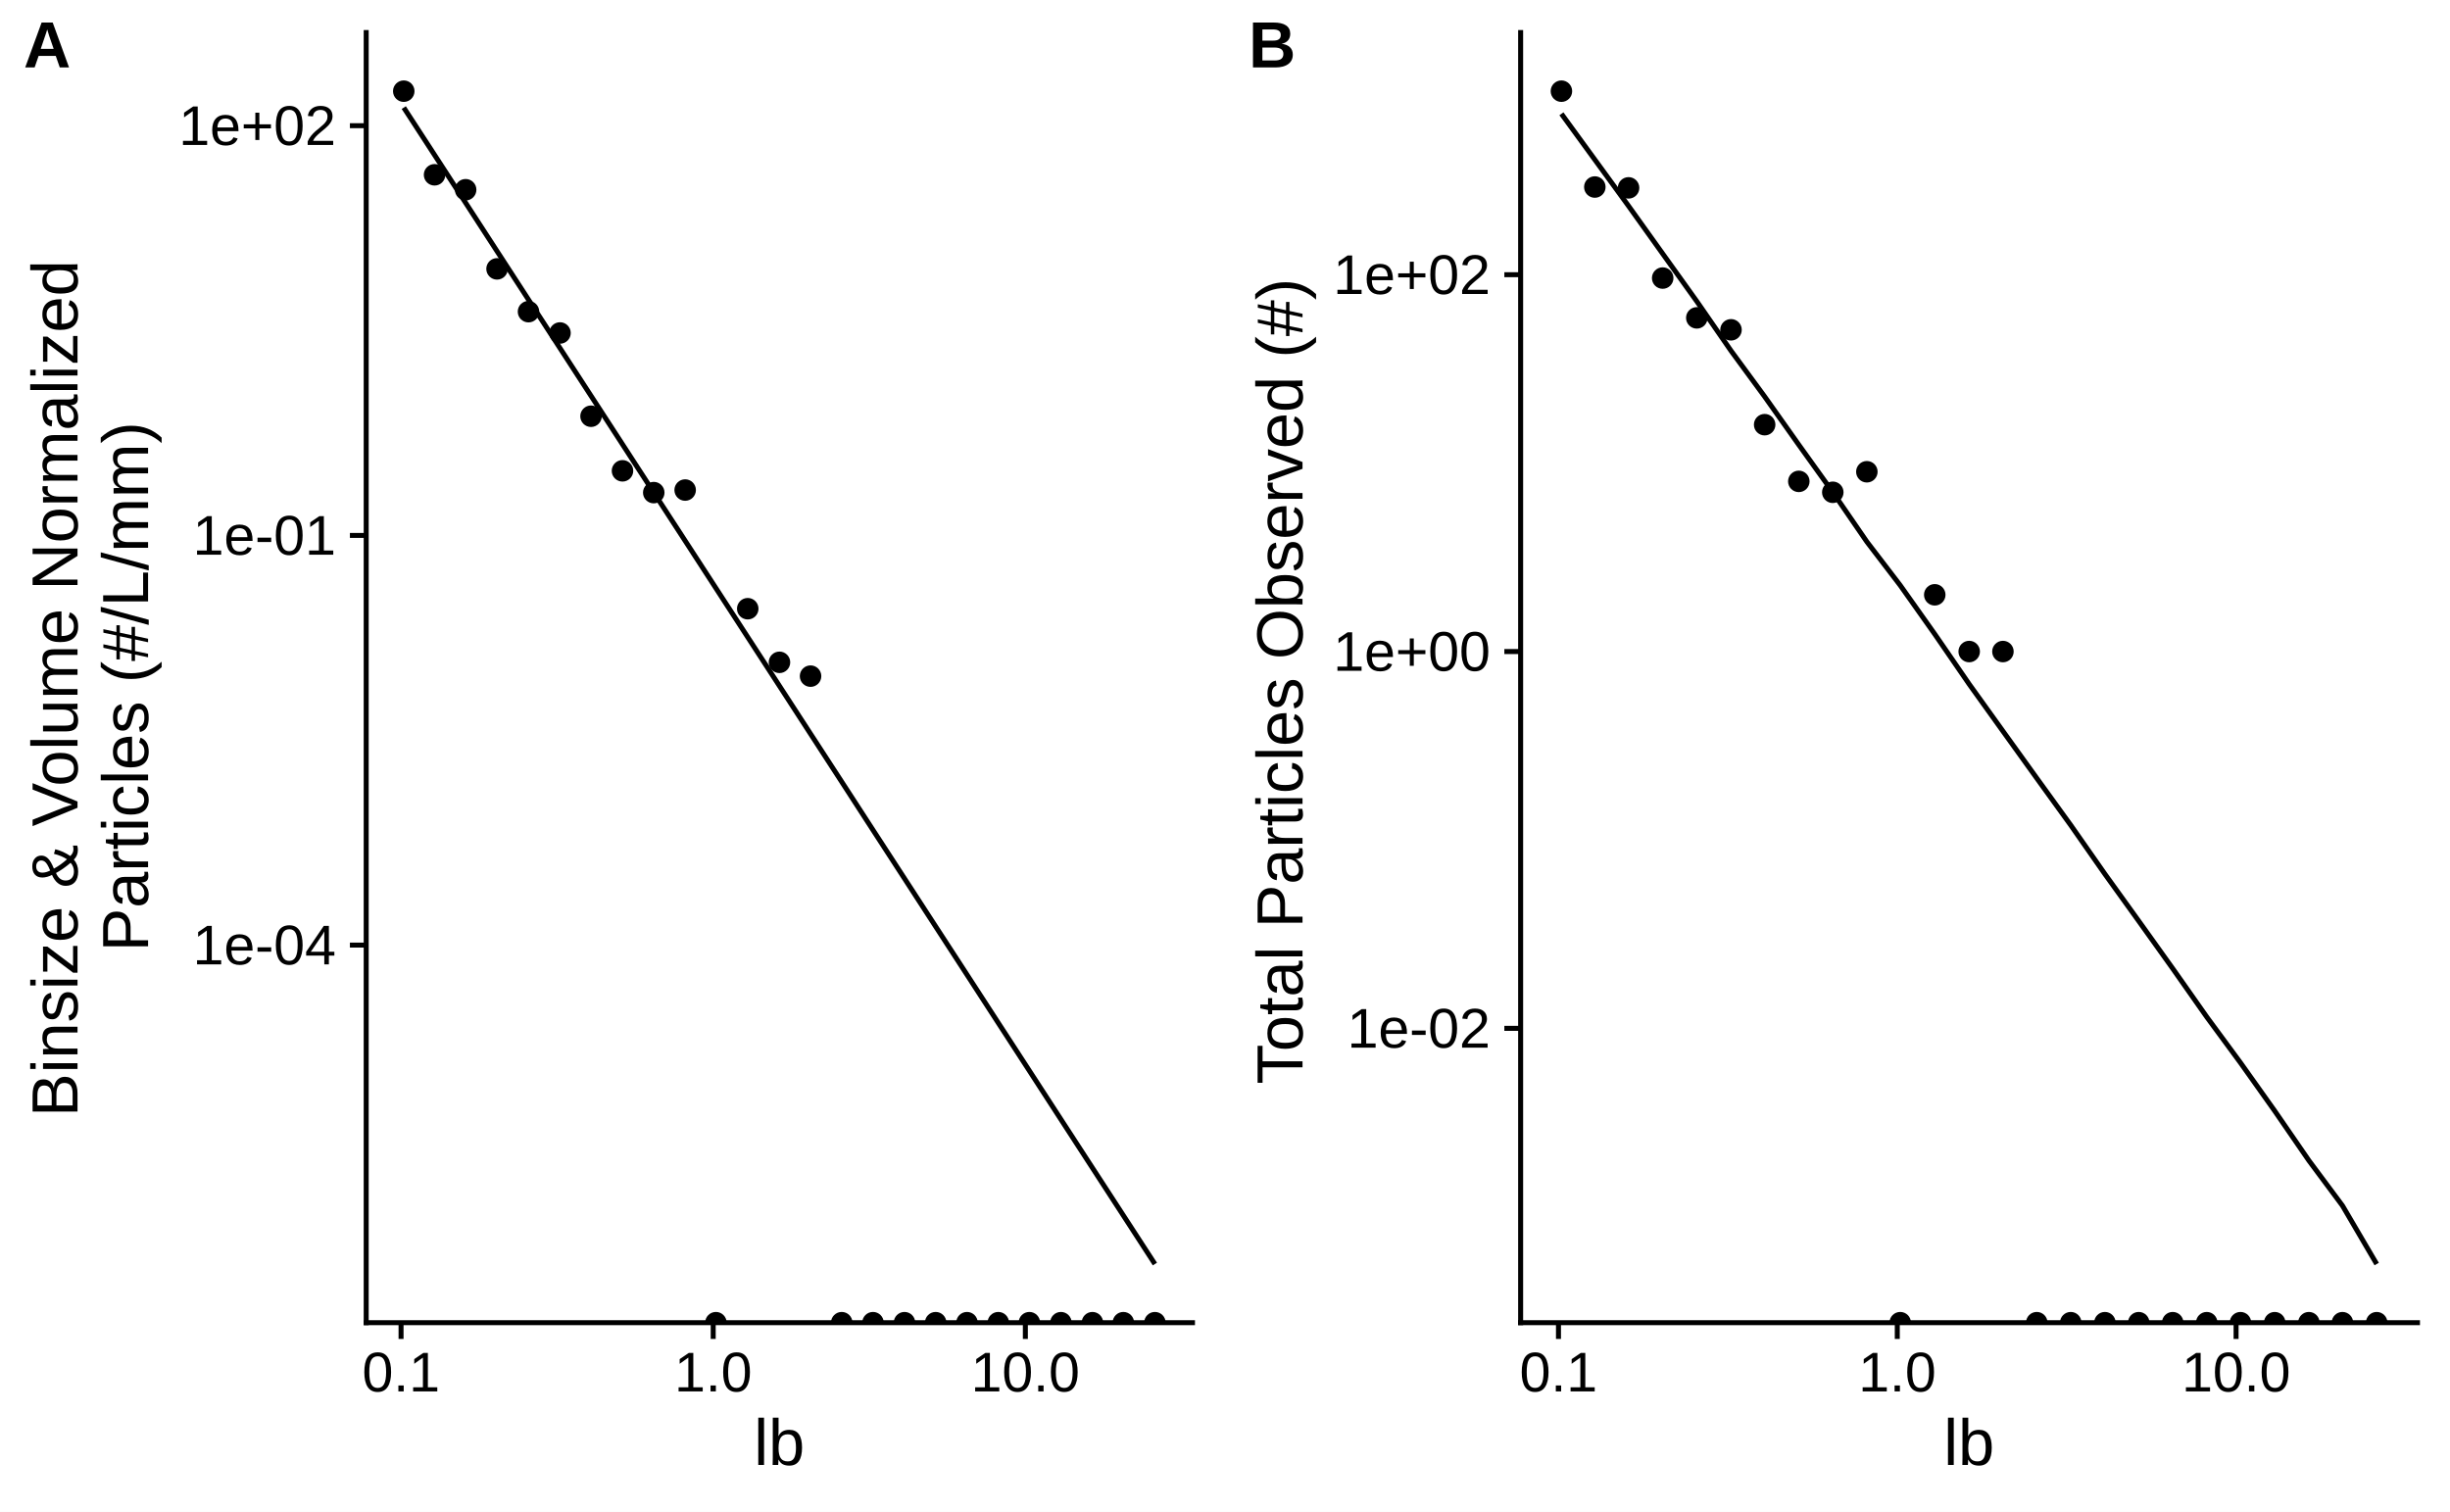
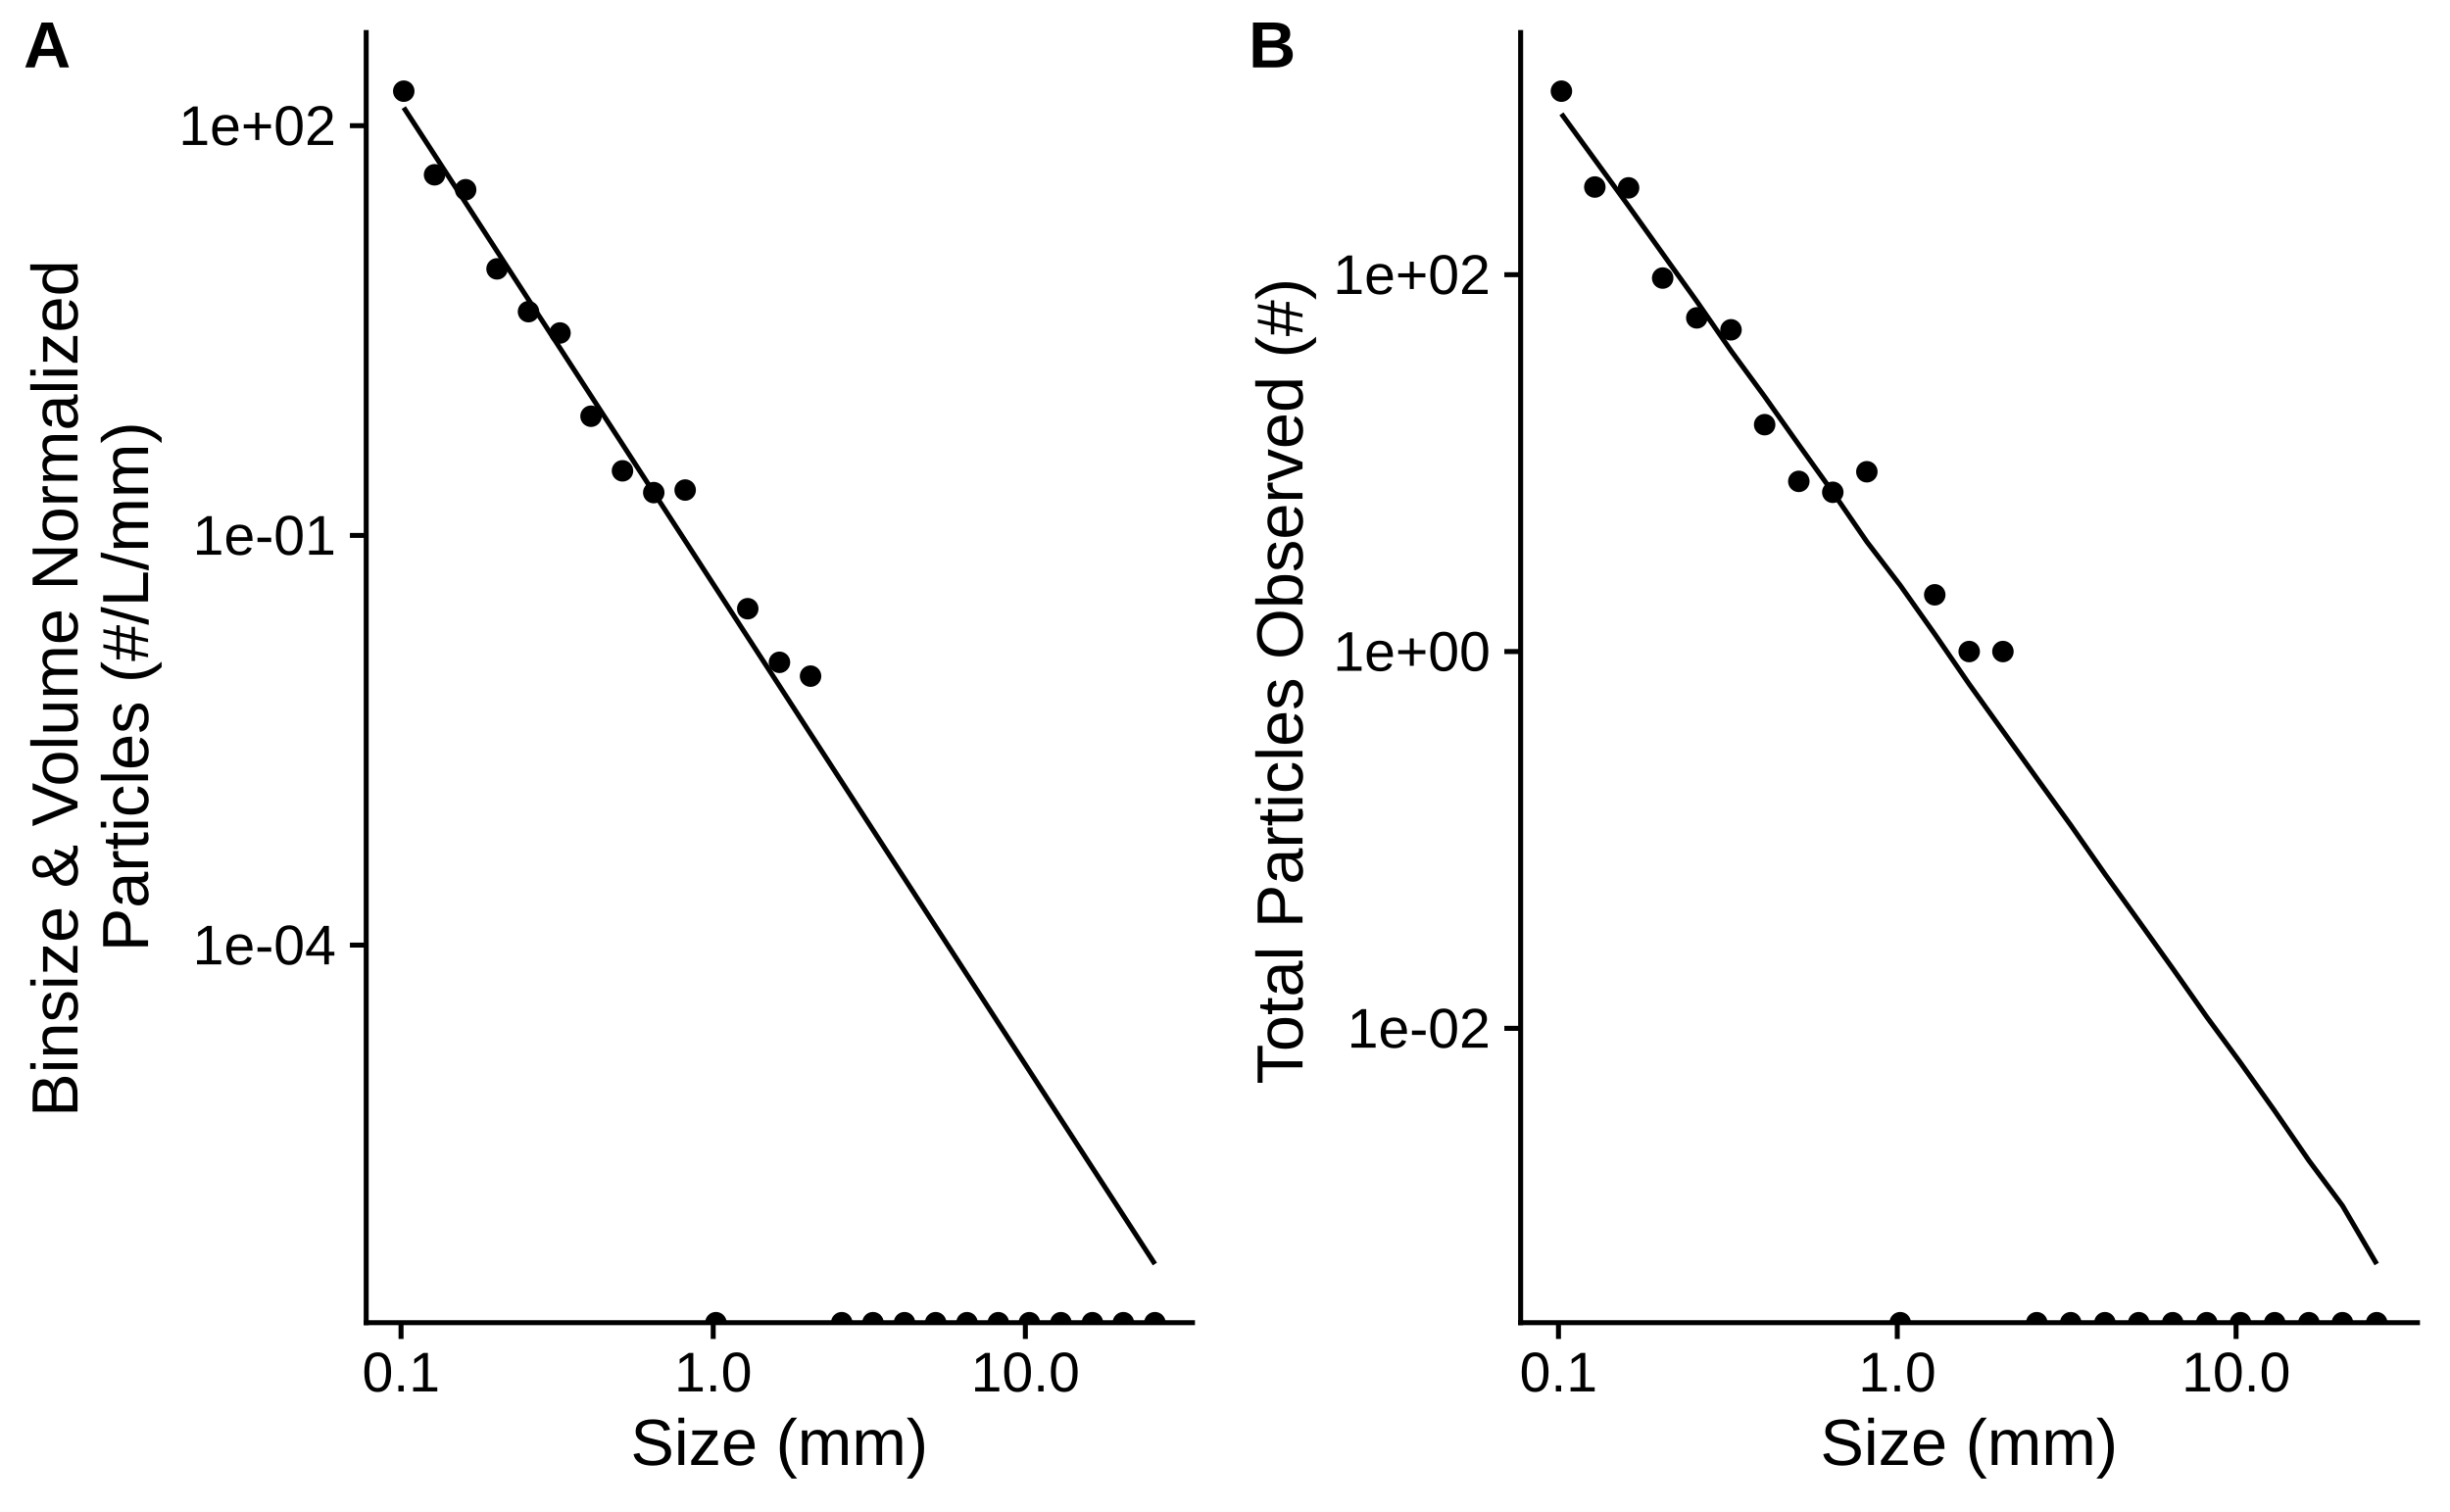
<svg xmlns="http://www.w3.org/2000/svg" viewBox="0 0 525.00 324.00">
  <defs>
    <style type="text/css">
    line, polyline, polygon, path, rect, circle {
      fill: none;
      stroke: #000000;
      stroke-linecap: round;
      stroke-linejoin: round;
      stroke-miterlimit: 10.00;
    }
  </style>
  </defs>
  <rect width="100%" height="100%" style="stroke: none; fill: #FFFFFF;" />
  <defs>
    <clipPath id="cpMC4wMHwyNjIuNTB8MzI0LjAwfDAuMDA=">
      <rect x="0.00" y="0.00" width="262.50" height="324.00" />
    </clipPath>
  </defs>
  <defs>
    <clipPath id="cpMC4wMHw1MjUuMDB8MzI0LjAwfDAuMDA=">
      <rect x="0.00" y="0.00" width="525.00" height="324.00" />
    </clipPath>
  </defs>
  <defs>
    <clipPath id="cpNzguNDd8MjU1LjUzfDI4My40Nnw2Ljk3">
      <rect x="78.47" y="6.97" width="177.05" height="276.48" />
    </clipPath>
  </defs>
  <circle cx="86.52" cy="19.54" r="1.95" style="stroke-width: 0.71; fill: #000000;" clip-path="url(#cpNzguNDd8MjU1LjUzfDI4My40Nnw2Ljk3)" />
  <circle cx="93.12" cy="37.46" r="1.95" style="stroke-width: 0.71; fill: #000000;" clip-path="url(#cpNzguNDd8MjU1LjUzfDI4My40Nnw2Ljk3)" />
  <circle cx="99.78" cy="40.66" r="1.95" style="stroke-width: 0.71; fill: #000000;" clip-path="url(#cpNzguNDd8MjU1LjUzfDI4My40Nnw2Ljk3)" />
  <circle cx="106.51" cy="57.62" r="1.95" style="stroke-width: 0.71; fill: #000000;" clip-path="url(#cpNzguNDd8MjU1LjUzfDI4My40Nnw2Ljk3)" />
  <circle cx="113.25" cy="66.79" r="1.95" style="stroke-width: 0.71; fill: #000000;" clip-path="url(#cpNzguNDd8MjU1LjUzfDI4My40Nnw2Ljk3)" />
  <circle cx="120.00" cy="71.36" r="1.95" style="stroke-width: 0.71; fill: #000000;" clip-path="url(#cpNzguNDd8MjU1LjUzfDI4My40Nnw2Ljk3)" />
  <circle cx="126.65" cy="89.20" r="1.95" style="stroke-width: 0.71; fill: #000000;" clip-path="url(#cpNzguNDd8MjU1LjUzfDI4My40Nnw2Ljk3)" />
  <circle cx="133.39" cy="100.90" r="1.95" style="stroke-width: 0.71; fill: #000000;" clip-path="url(#cpNzguNDd8MjU1LjUzfDI4My40Nnw2Ljk3)" />
  <circle cx="140.09" cy="105.57" r="1.95" style="stroke-width: 0.71; fill: #000000;" clip-path="url(#cpNzguNDd8MjU1LjUzfDI4My40Nnw2Ljk3)" />
  <circle cx="146.82" cy="105.02" r="1.95" style="stroke-width: 0.71; fill: #000000;" clip-path="url(#cpNzguNDd8MjU1LjUzfDI4My40Nnw2Ljk3)" />
  <circle cx="153.41" cy="283.46" r="1.95" style="stroke-width: 0.71; fill: #000000;" clip-path="url(#cpNzguNDd8MjU1LjUzfDI4My40Nnw2Ljk3)" />
  <circle cx="160.23" cy="130.45" r="1.95" style="stroke-width: 0.71; fill: #000000;" clip-path="url(#cpNzguNDd8MjU1LjUzfDI4My40Nnw2Ljk3)" />
  <circle cx="167.03" cy="141.94" r="1.95" style="stroke-width: 0.71; fill: #000000;" clip-path="url(#cpNzguNDd8MjU1LjUzfDI4My40Nnw2Ljk3)" />
  <circle cx="173.69" cy="144.90" r="1.95" style="stroke-width: 0.71; fill: #000000;" clip-path="url(#cpNzguNDd8MjU1LjUzfDI4My40Nnw2Ljk3)" />
  <circle cx="180.37" cy="283.46" r="1.95" style="stroke-width: 0.71; fill: #000000;" clip-path="url(#cpNzguNDd8MjU1LjUzfDI4My40Nnw2Ljk3)" />
  <circle cx="187.07" cy="283.46" r="1.95" style="stroke-width: 0.71; fill: #000000;" clip-path="url(#cpNzguNDd8MjU1LjUzfDI4My40Nnw2Ljk3)" />
  <circle cx="193.82" cy="283.46" r="1.95" style="stroke-width: 0.71; fill: #000000;" clip-path="url(#cpNzguNDd8MjU1LjUzfDI4My40Nnw2Ljk3)" />
  <circle cx="200.50" cy="283.46" r="1.95" style="stroke-width: 0.71; fill: #000000;" clip-path="url(#cpNzguNDd8MjU1LjUzfDI4My40Nnw2Ljk3)" />
  <circle cx="207.21" cy="283.46" r="1.95" style="stroke-width: 0.71; fill: #000000;" clip-path="url(#cpNzguNDd8MjU1LjUzfDI4My40Nnw2Ljk3)" />
  <circle cx="213.92" cy="283.46" r="1.95" style="stroke-width: 0.71; fill: #000000;" clip-path="url(#cpNzguNDd8MjU1LjUzfDI4My40Nnw2Ljk3)" />
  <circle cx="220.58" cy="283.46" r="1.95" style="stroke-width: 0.71; fill: #000000;" clip-path="url(#cpNzguNDd8MjU1LjUzfDI4My40Nnw2Ljk3)" />
  <circle cx="227.34" cy="283.46" r="1.95" style="stroke-width: 0.71; fill: #000000;" clip-path="url(#cpNzguNDd8MjU1LjUzfDI4My40Nnw2Ljk3)" />
  <circle cx="234.09" cy="283.46" r="1.95" style="stroke-width: 0.71; fill: #000000;" clip-path="url(#cpNzguNDd8MjU1LjUzfDI4My40Nnw2Ljk3)" />
  <circle cx="240.72" cy="283.46" r="1.95" style="stroke-width: 0.71; fill: #000000;" clip-path="url(#cpNzguNDd8MjU1LjUzfDI4My40Nnw2Ljk3)" />
  <circle cx="247.48" cy="283.46" r="1.95" style="stroke-width: 0.71; fill: #000000;" clip-path="url(#cpNzguNDd8MjU1LjUzfDI4My40Nnw2Ljk3)" />
  <polyline points="86.52,23.06 93.12,33.21 99.78,43.47 106.51,53.84 113.25,64.22 120.00,74.61 126.65,84.84 133.39,95.22 140.09,105.55 146.82,115.90 153.41,126.05 160.23,136.55 167.03,147.01 173.69,157.27 180.37,167.55 187.07,177.88 193.82,188.27 200.50,198.56 207.21,208.88 213.92,219.22 220.58,229.47 227.34,239.89 234.09,250.28 240.72,260.48 247.48,270.89 " style="stroke-width: 1.07; stroke-linecap: butt;" clip-path="url(#cpNzguNDd8MjU1LjUzfDI4My40Nnw2Ljk3)" />
  <defs>
    <clipPath id="cpMC4wMHw1MjUuMDB8MzI0LjAwfDAuMDA=">
      <rect x="0.00" y="0.00" width="525.00" height="324.00" />
    </clipPath>
  </defs>
  <polyline points="78.47,283.46 78.47,6.97 " style="stroke-width: 1.07; stroke-linecap: square;" clip-path="url(#cpMC4wMHw1MjUuMDB8MzI0LjAwfDAuMDA=)" />
  <g clip-path="url(#cpMC4wMHw1MjUuMDB8MzI0LjAwfDAuMDA=)">
    <text x="41.30" y="206.67" style="font-size: 12.00px; font-family: Arimo;" textLength="30.69px" lengthAdjust="spacingAndGlyphs">1e-04</text>
  </g>
  <g clip-path="url(#cpMC4wMHw1MjUuMDB8MzI0LjAwfDAuMDA=)">
    <text x="41.30" y="118.87" style="font-size: 12.00px; font-family: Arimo;" textLength="30.69px" lengthAdjust="spacingAndGlyphs">1e-01</text>
  </g>
  <g clip-path="url(#cpMC4wMHw1MjUuMDB8MzI0LjAwfDAuMDA=)">
    <text x="38.29" y="31.07" style="font-size: 12.00px; font-family: Arimo;" textLength="33.70px" lengthAdjust="spacingAndGlyphs">1e+02</text>
  </g>
  <polyline points="74.98,202.54 78.47,202.54 " style="stroke-width: 1.07; stroke-linecap: butt;" clip-path="url(#cpMC4wMHw1MjUuMDB8MzI0LjAwfDAuMDA=)" />
  <polyline points="74.98,114.74 78.47,114.74 " style="stroke-width: 1.07; stroke-linecap: butt;" clip-path="url(#cpMC4wMHw1MjUuMDB8MzI0LjAwfDAuMDA=)" />
  <polyline points="74.98,26.94 78.47,26.94 " style="stroke-width: 1.07; stroke-linecap: butt;" clip-path="url(#cpMC4wMHw1MjUuMDB8MzI0LjAwfDAuMDA=)" />
  <polyline points="78.47,283.46 255.53,283.46 " style="stroke-width: 1.07; stroke-linecap: square;" clip-path="url(#cpMC4wMHw1MjUuMDB8MzI0LjAwfDAuMDA=)" />
  <polyline points="85.94,286.94 85.94,283.46 " style="stroke-width: 1.07; stroke-linecap: butt;" clip-path="url(#cpMC4wMHw1MjUuMDB8MzI0LjAwfDAuMDA=)" />
  <polyline points="152.83,286.94 152.83,283.46 " style="stroke-width: 1.07; stroke-linecap: butt;" clip-path="url(#cpMC4wMHw1MjUuMDB8MzI0LjAwfDAuMDA=)" />
  <polyline points="219.72,286.94 219.72,283.46 " style="stroke-width: 1.07; stroke-linecap: butt;" clip-path="url(#cpMC4wMHw1MjUuMDB8MzI0LjAwfDAuMDA=)" />
  <g clip-path="url(#cpMC4wMHw1MjUuMDB8MzI0LjAwfDAuMDA=)">
    <text x="77.60" y="298.19" style="font-size: 12.00px; font-family: Arimo;" textLength="16.68px" lengthAdjust="spacingAndGlyphs">0.1</text>
  </g>
  <g clip-path="url(#cpMC4wMHw1MjUuMDB8MzI0LjAwfDAuMDA=)">
    <text x="144.49" y="298.19" style="font-size: 12.00px; font-family: Arimo;" textLength="16.68px" lengthAdjust="spacingAndGlyphs">1.0</text>
  </g>
  <g clip-path="url(#cpMC4wMHw1MjUuMDB8MzI0LjAwfDAuMDA=)">
    <text x="208.04" y="298.19" style="font-size: 12.00px; font-family: Arimo;" textLength="23.36px" lengthAdjust="spacingAndGlyphs">10.0</text>
  </g>
  <g clip-path="url(#cpMC4wMHw1MjUuMDB8MzI0LjAwfDAuMDA=)">
-     <text x="161.55" y="313.95" style="font-size: 14.00px; font-family: Arimo;" textLength="10.90px" lengthAdjust="spacingAndGlyphs">lb</text>
+     <text x="135.11" y="313.95" style="font-size: 14.00px; font-family: Arimo;" textLength="63.77px" lengthAdjust="spacingAndGlyphs">Size (mm)</text>
  </g>
  <g clip-path="url(#cpMC4wMHw1MjUuMDB8MzI0LjAwfDAuMDA=)">
    <text transform="translate(16.61,239.36) rotate(-90)" style="font-size: 14.00px; font-family: Arimo;" textLength="188.30px" lengthAdjust="spacingAndGlyphs">Binsize &amp; Volume Normalized </text>
  </g>
  <g clip-path="url(#cpMC4wMHw1MjUuMDB8MzI0LjAwfDAuMDA=)">
    <text transform="translate(31.73,203.95) rotate(-90)" style="font-size: 14.00px; font-family: Arimo;" textLength="117.46px" lengthAdjust="spacingAndGlyphs"> Particles (#/L/mm)</text>
  </g>
  <g clip-path="url(#cpMC4wMHw1MjUuMDB8MzI0LjAwfDAuMDA=)">
    <text x="5.06" y="14.45" style="font-size: 14.00px; font-weight: bold; font-family: Arimo;" textLength="10.11px" lengthAdjust="spacingAndGlyphs">A</text>
  </g>
  <defs>
    <clipPath id="cpMjYyLjUwfDUyNS4wMHwzMjQuMDB8MC4wMA==">
      <rect x="262.50" y="0.00" width="262.50" height="324.00" />
    </clipPath>
  </defs>
  <defs>
    <clipPath id="cpMC4wMHw1MjUuMDB8MzI0LjAwfDAuMDA=">
      <rect x="0.00" y="0.00" width="525.00" height="324.00" />
    </clipPath>
  </defs>
  <defs>
    <clipPath id="cpMzI1Ljg1fDUxOC4wM3wyODMuNDZ8Ni45Nw==">
      <rect x="325.85" y="6.97" width="192.17" height="276.48" />
    </clipPath>
  </defs>
  <circle cx="334.59" cy="19.54" r="1.95" style="stroke-width: 0.71; fill: #000000;" clip-path="url(#cpMzI1Ljg1fDUxOC4wM3wyODMuNDZ8Ni45Nw==)" />
  <circle cx="341.75" cy="40.08" r="1.95" style="stroke-width: 0.71; fill: #000000;" clip-path="url(#cpMzI1Ljg1fDUxOC4wM3wyODMuNDZ8Ni45Nw==)" />
  <circle cx="348.98" cy="40.26" r="1.95" style="stroke-width: 0.71; fill: #000000;" clip-path="url(#cpMzI1Ljg1fDUxOC4wM3wyODMuNDZ8Ni45Nw==)" />
  <circle cx="356.29" cy="59.59" r="1.95" style="stroke-width: 0.71; fill: #000000;" clip-path="url(#cpMzI1Ljg1fDUxOC4wM3wyODMuNDZ8Ni45Nw==)" />
  <circle cx="363.60" cy="68.12" r="1.95" style="stroke-width: 0.71; fill: #000000;" clip-path="url(#cpMzI1Ljg1fDUxOC4wM3wyODMuNDZ8Ni45Nw==)" />
  <circle cx="370.93" cy="70.68" r="1.95" style="stroke-width: 0.71; fill: #000000;" clip-path="url(#cpMzI1Ljg1fDUxOC4wM3wyODMuNDZ8Ni45Nw==)" />
  <circle cx="378.14" cy="91.01" r="1.95" style="stroke-width: 0.71; fill: #000000;" clip-path="url(#cpMzI1Ljg1fDUxOC4wM3wyODMuNDZ8Ni45Nw==)" />
  <circle cx="385.46" cy="103.16" r="1.95" style="stroke-width: 0.71; fill: #000000;" clip-path="url(#cpMzI1Ljg1fDUxOC4wM3wyODMuNDZ8Ni45Nw==)" />
  <circle cx="392.74" cy="105.50" r="1.95" style="stroke-width: 0.71; fill: #000000;" clip-path="url(#cpMzI1Ljg1fDUxOC4wM3wyODMuNDZ8Ni45Nw==)" />
  <circle cx="400.04" cy="101.10" r="1.95" style="stroke-width: 0.71; fill: #000000;" clip-path="url(#cpMzI1Ljg1fDUxOC4wM3wyODMuNDZ8Ni45Nw==)" />
  <circle cx="407.19" cy="283.46" r="1.95" style="stroke-width: 0.71; fill: #000000;" clip-path="url(#cpMzI1Ljg1fDUxOC4wM3wyODMuNDZ8Ni45Nw==)" />
  <circle cx="414.59" cy="127.47" r="1.95" style="stroke-width: 0.71; fill: #000000;" clip-path="url(#cpMzI1Ljg1fDUxOC4wM3wyODMuNDZ8Ni45Nw==)" />
  <circle cx="421.97" cy="139.63" r="1.95" style="stroke-width: 0.71; fill: #000000;" clip-path="url(#cpMzI1Ljg1fDUxOC4wM3wyODMuNDZ8Ni45Nw==)" />
  <circle cx="429.20" cy="139.63" r="1.95" style="stroke-width: 0.71; fill: #000000;" clip-path="url(#cpMzI1Ljg1fDUxOC4wM3wyODMuNDZ8Ni45Nw==)" />
  <circle cx="436.45" cy="283.46" r="1.95" style="stroke-width: 0.71; fill: #000000;" clip-path="url(#cpMzI1Ljg1fDUxOC4wM3wyODMuNDZ8Ni45Nw==)" />
  <circle cx="443.73" cy="283.46" r="1.95" style="stroke-width: 0.71; fill: #000000;" clip-path="url(#cpMzI1Ljg1fDUxOC4wM3wyODMuNDZ8Ni45Nw==)" />
  <circle cx="451.05" cy="283.46" r="1.95" style="stroke-width: 0.71; fill: #000000;" clip-path="url(#cpMzI1Ljg1fDUxOC4wM3wyODMuNDZ8Ni45Nw==)" />
  <circle cx="458.30" cy="283.46" r="1.95" style="stroke-width: 0.71; fill: #000000;" clip-path="url(#cpMzI1Ljg1fDUxOC4wM3wyODMuNDZ8Ni45Nw==)" />
  <circle cx="465.58" cy="283.46" r="1.95" style="stroke-width: 0.71; fill: #000000;" clip-path="url(#cpMzI1Ljg1fDUxOC4wM3wyODMuNDZ8Ni45Nw==)" />
  <circle cx="472.87" cy="283.46" r="1.95" style="stroke-width: 0.71; fill: #000000;" clip-path="url(#cpMzI1Ljg1fDUxOC4wM3wyODMuNDZ8Ni45Nw==)" />
  <circle cx="480.10" cy="283.46" r="1.95" style="stroke-width: 0.71; fill: #000000;" clip-path="url(#cpMzI1Ljg1fDUxOC4wM3wyODMuNDZ8Ni45Nw==)" />
  <circle cx="487.44" cy="283.46" r="1.95" style="stroke-width: 0.71; fill: #000000;" clip-path="url(#cpMzI1Ljg1fDUxOC4wM3wyODMuNDZ8Ni45Nw==)" />
  <circle cx="494.76" cy="283.46" r="1.95" style="stroke-width: 0.71; fill: #000000;" clip-path="url(#cpMzI1Ljg1fDUxOC4wM3wyODMuNDZ8Ni45Nw==)" />
  <circle cx="501.95" cy="283.46" r="1.95" style="stroke-width: 0.71; fill: #000000;" clip-path="url(#cpMzI1Ljg1fDUxOC4wM3wyODMuNDZ8Ni45Nw==)" />
  <circle cx="509.29" cy="283.46" r="1.95" style="stroke-width: 0.71; fill: #000000;" clip-path="url(#cpMzI1Ljg1fDUxOC4wM3wyODMuNDZ8Ni45Nw==)" />
  <polyline points="334.59,24.39 341.75,34.22 348.98,44.15 356.29,54.37 363.60,64.58 370.93,75.17 378.14,84.99 385.46,95.33 392.74,105.48 400.04,116.10 407.19,125.44 414.59,135.89 421.97,146.62 429.20,156.69 436.45,166.77 443.73,176.84 451.05,187.31 458.30,197.38 465.58,207.56 472.87,217.93 480.10,227.75 487.44,238.08 494.76,248.71 501.95,258.37 509.29,270.89 " style="stroke-width: 1.07; stroke-linecap: butt;" clip-path="url(#cpMzI1Ljg1fDUxOC4wM3wyODMuNDZ8Ni45Nw==)" />
  <defs>
    <clipPath id="cpMC4wMHw1MjUuMDB8MzI0LjAwfDAuMDA=">
      <rect x="0.00" y="0.00" width="525.00" height="324.00" />
    </clipPath>
  </defs>
  <polyline points="325.85,283.46 325.85,6.97 " style="stroke-width: 1.07; stroke-linecap: square;" clip-path="url(#cpMC4wMHw1MjUuMDB8MzI0LjAwfDAuMDA=)" />
  <g clip-path="url(#cpMC4wMHw1MjUuMDB8MzI0LjAwfDAuMDA=)">
    <text x="288.68" y="224.51" style="font-size: 12.00px; font-family: Arimo;" textLength="30.69px" lengthAdjust="spacingAndGlyphs">1e-02</text>
  </g>
  <g clip-path="url(#cpMC4wMHw1MjUuMDB8MzI0LjAwfDAuMDA=)">
    <text x="285.67" y="143.75" style="font-size: 12.00px; font-family: Arimo;" textLength="33.70px" lengthAdjust="spacingAndGlyphs">1e+00</text>
  </g>
  <g clip-path="url(#cpMC4wMHw1MjUuMDB8MzI0LjAwfDAuMDA=)">
    <text x="285.67" y="63.00" style="font-size: 12.00px; font-family: Arimo;" textLength="33.70px" lengthAdjust="spacingAndGlyphs">1e+02</text>
  </g>
  <polyline points="322.36,220.38 325.85,220.38 " style="stroke-width: 1.07; stroke-linecap: butt;" clip-path="url(#cpMC4wMHw1MjUuMDB8MzI0LjAwfDAuMDA=)" />
  <polyline points="322.36,139.63 325.85,139.63 " style="stroke-width: 1.07; stroke-linecap: butt;" clip-path="url(#cpMC4wMHw1MjUuMDB8MzI0LjAwfDAuMDA=)" />
  <polyline points="322.36,58.87 325.85,58.87 " style="stroke-width: 1.07; stroke-linecap: butt;" clip-path="url(#cpMC4wMHw1MjUuMDB8MzI0LjAwfDAuMDA=)" />
  <polyline points="325.85,283.46 518.03,283.46 " style="stroke-width: 1.07; stroke-linecap: square;" clip-path="url(#cpMC4wMHw1MjUuMDB8MzI0LjAwfDAuMDA=)" />
  <polyline points="333.96,286.94 333.96,283.46 " style="stroke-width: 1.07; stroke-linecap: butt;" clip-path="url(#cpMC4wMHw1MjUuMDB8MzI0LjAwfDAuMDA=)" />
  <polyline points="406.56,286.94 406.56,283.46 " style="stroke-width: 1.07; stroke-linecap: butt;" clip-path="url(#cpMC4wMHw1MjUuMDB8MzI0LjAwfDAuMDA=)" />
  <polyline points="479.16,286.94 479.16,283.46 " style="stroke-width: 1.07; stroke-linecap: butt;" clip-path="url(#cpMC4wMHw1MjUuMDB8MzI0LjAwfDAuMDA=)" />
  <g clip-path="url(#cpMC4wMHw1MjUuMDB8MzI0LjAwfDAuMDA=)">
    <text x="325.62" y="298.19" style="font-size: 12.00px; font-family: Arimo;" textLength="16.68px" lengthAdjust="spacingAndGlyphs">0.1</text>
  </g>
  <g clip-path="url(#cpMC4wMHw1MjUuMDB8MzI0LjAwfDAuMDA=)">
    <text x="398.22" y="298.19" style="font-size: 12.00px; font-family: Arimo;" textLength="16.68px" lengthAdjust="spacingAndGlyphs">1.0</text>
  </g>
  <g clip-path="url(#cpMC4wMHw1MjUuMDB8MzI0LjAwfDAuMDA=)">
    <text x="467.49" y="298.19" style="font-size: 12.00px; font-family: Arimo;" textLength="23.36px" lengthAdjust="spacingAndGlyphs">10.0</text>
  </g>
  <g clip-path="url(#cpMC4wMHw1MjUuMDB8MzI0LjAwfDAuMDA=)">
-     <text x="416.49" y="313.95" style="font-size: 14.00px; font-family: Arimo;" textLength="10.90px" lengthAdjust="spacingAndGlyphs">lb</text>
+     <text x="390.05" y="313.95" style="font-size: 14.00px; font-family: Arimo;" textLength="63.77px" lengthAdjust="spacingAndGlyphs">Size (mm)</text>
  </g>
  <g clip-path="url(#cpMC4wMHw1MjUuMDB8MzI0LjAwfDAuMDA=)">
    <text transform="translate(279.11,232.36) rotate(-90)" style="font-size: 14.00px; font-family: Arimo;" textLength="174.28px" lengthAdjust="spacingAndGlyphs">Total Particles Observed (#)</text>
  </g>
  <g clip-path="url(#cpMC4wMHw1MjUuMDB8MzI0LjAwfDAuMDA=)">
    <text x="267.56" y="14.45" style="font-size: 14.00px; font-weight: bold; font-family: Arimo;" textLength="10.11px" lengthAdjust="spacingAndGlyphs">B</text>
  </g>
</svg>
